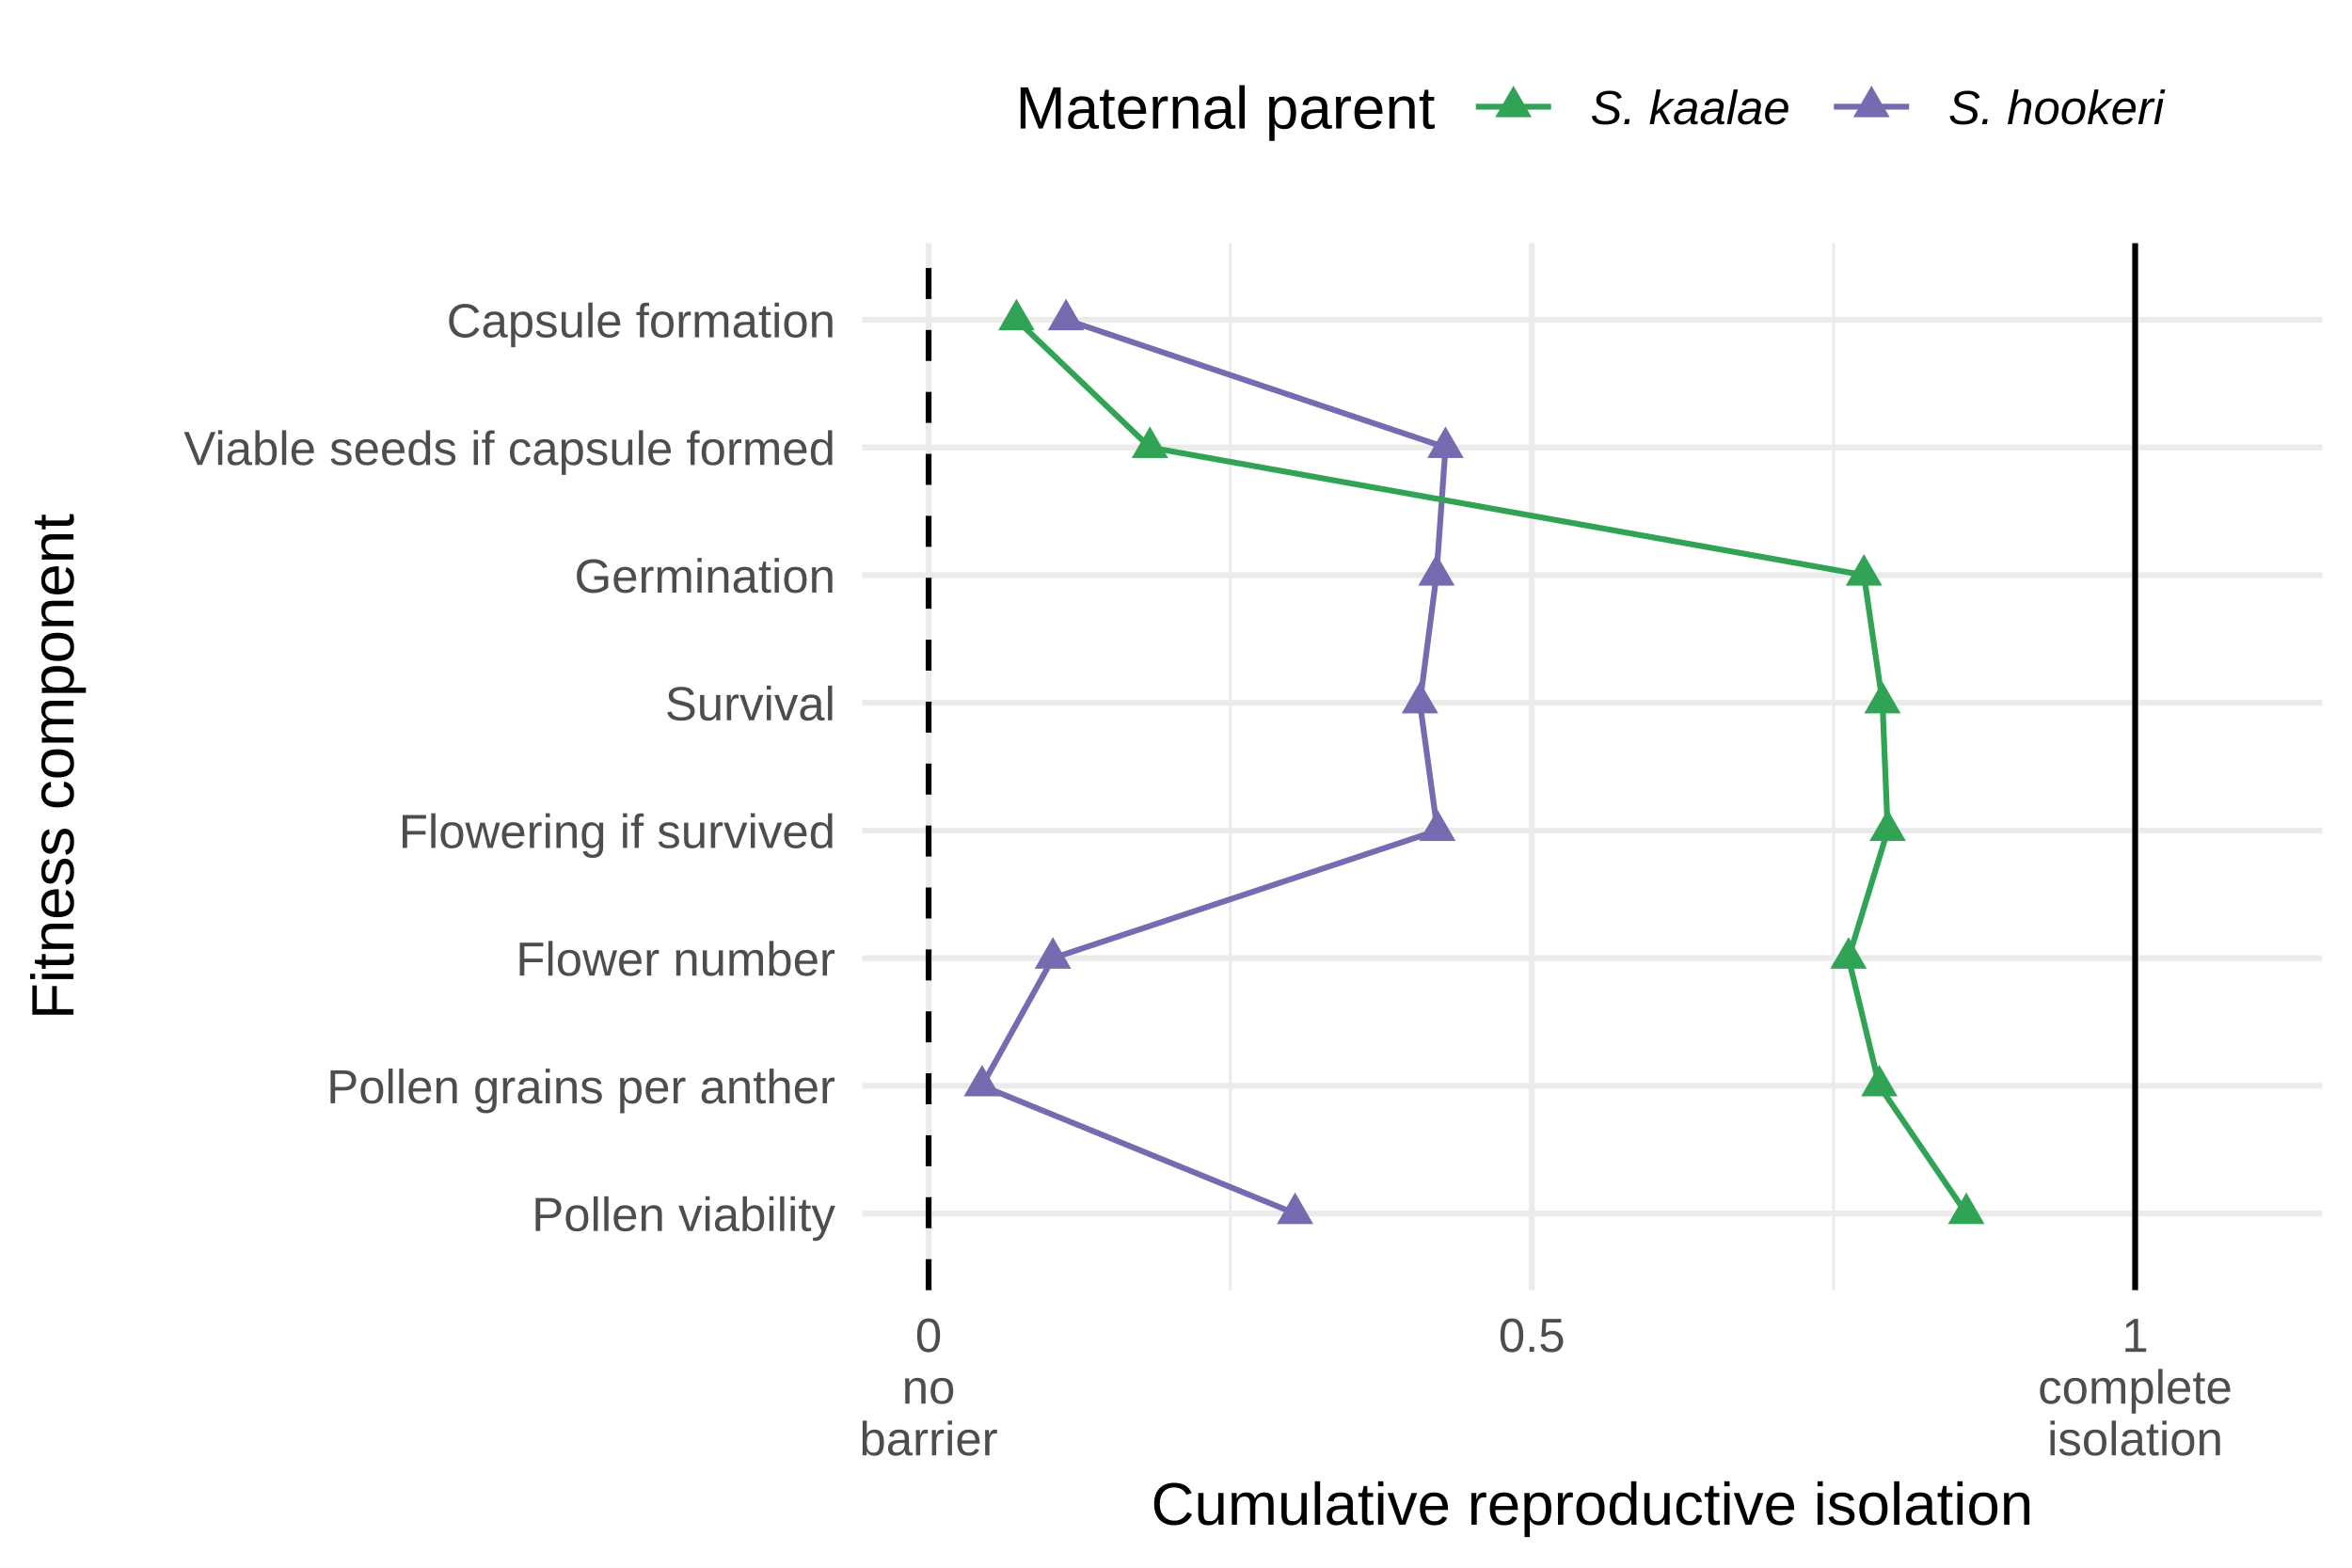
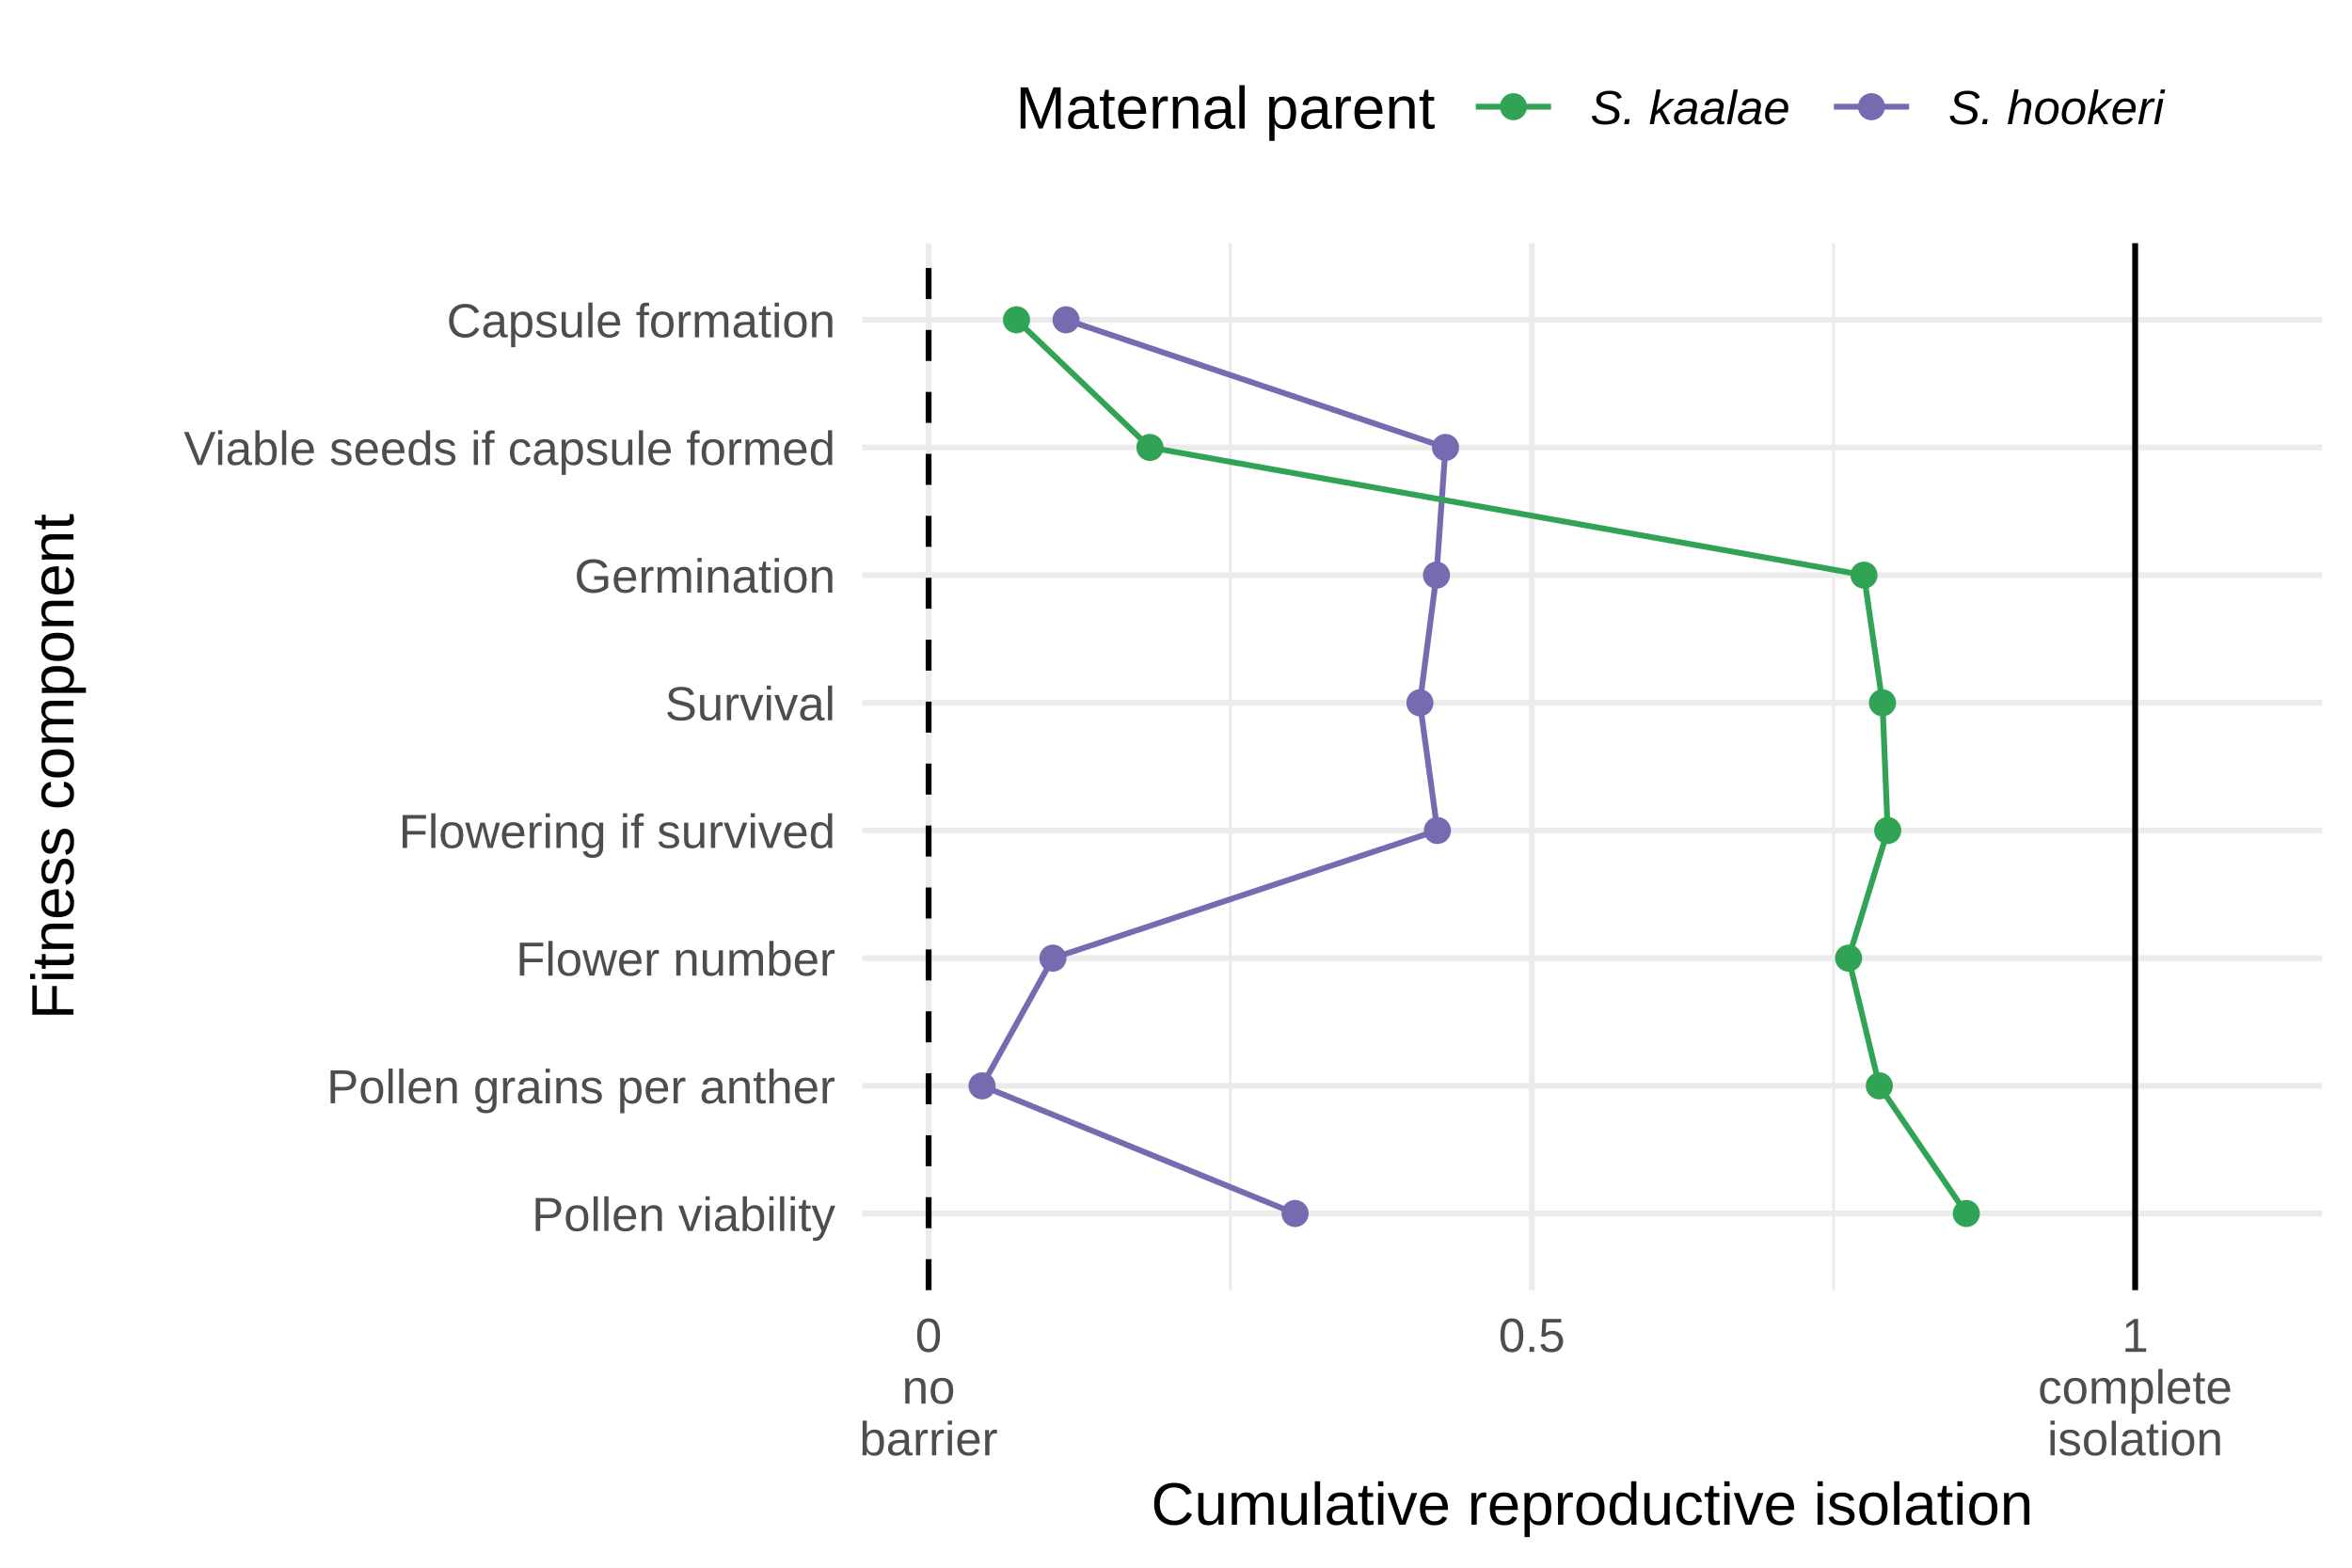
<svg xmlns="http://www.w3.org/2000/svg" class="svglite" width="432.00pt" height="288.00pt" viewBox="0 0 432.00 288.00">
  <defs>
    <style type="text/css">
    .svglite line, .svglite polyline, .svglite polygon, .svglite path, .svglite rect, .svglite circle {
      fill: none;
      stroke: #000000;
      stroke-linecap: round;
      stroke-linejoin: round;
      stroke-miterlimit: 10.00;
    }
  </style>
  </defs>
  <rect width="100%" height="100%" style="stroke: none; fill: #FFFFFF;" />
  <defs>
    <clipPath id="cpMC4wMHw0MzIuMDB8MC4wMHwyODguMDA=">
      <rect x="0.00" y="0.00" width="432.00" height="288.00" />
    </clipPath>
  </defs>
  <g clip-path="url(#cpMC4wMHw0MzIuMDB8MC4wMHwyODguMDA=)">
</g>
  <defs>
    <clipPath id="cpMTU4LjM3fDQyNi41Mnw0NC42OHwyMzcuMDE=">
      <rect x="158.37" y="44.68" width="268.15" height="192.33" />
    </clipPath>
  </defs>
  <g clip-path="url(#cpMTU4LjM3fDQyNi41Mnw0NC42OHwyMzcuMDE=)">
    <polyline points="225.96,237.01 225.96,44.68 " style="stroke-width: 0.53; stroke: #EBEBEB; stroke-linecap: butt;" />
    <polyline points="336.77,237.01 336.77,44.68 " style="stroke-width: 0.53; stroke: #EBEBEB; stroke-linecap: butt;" />
    <polyline points="158.37,222.93 426.52,222.93 " style="stroke-width: 1.07; stroke: #EBEBEB; stroke-linecap: butt;" />
    <polyline points="158.37,199.48 426.52,199.48 " style="stroke-width: 1.07; stroke: #EBEBEB; stroke-linecap: butt;" />
    <polyline points="158.37,176.02 426.52,176.02 " style="stroke-width: 1.07; stroke: #EBEBEB; stroke-linecap: butt;" />
    <polyline points="158.37,152.57 426.52,152.57 " style="stroke-width: 1.07; stroke: #EBEBEB; stroke-linecap: butt;" />
    <polyline points="158.37,129.11 426.52,129.11 " style="stroke-width: 1.07; stroke: #EBEBEB; stroke-linecap: butt;" />
    <polyline points="158.37,105.66 426.52,105.66 " style="stroke-width: 1.07; stroke: #EBEBEB; stroke-linecap: butt;" />
    <polyline points="158.37,82.20 426.52,82.20 " style="stroke-width: 1.07; stroke: #EBEBEB; stroke-linecap: butt;" />
    <polyline points="158.37,58.75 426.52,58.75 " style="stroke-width: 1.07; stroke: #EBEBEB; stroke-linecap: butt;" />
    <polyline points="170.56,237.01 170.56,44.68 " style="stroke-width: 1.07; stroke: #EBEBEB; stroke-linecap: butt;" />
    <polyline points="281.36,237.01 281.36,44.68 " style="stroke-width: 1.07; stroke: #EBEBEB; stroke-linecap: butt;" />
    <polyline points="392.17,237.01 392.17,44.68 " style="stroke-width: 1.07; stroke: #EBEBEB; stroke-linecap: butt;" />
    <line x1="170.56" y1="237.01" x2="170.56" y2="44.68" style="stroke-width: 1.07; stroke-dasharray: 5.69,5.69; stroke-linecap: butt;" />
    <line x1="392.17" y1="237.01" x2="392.17" y2="44.68" style="stroke-width: 1.07; stroke-linecap: butt;" />
    <polyline points="195.80,58.75 265.50,82.20 263.84,105.66 260.80,129.11 264.01,152.57 193.39,176.02 180.37,199.48 237.87,222.93 " style="stroke-width: 1.07; stroke: #756BB1; stroke-linecap: butt;" />
    <polyline points="186.70,58.75 211.21,82.20 342.36,105.66 345.76,129.11 346.72,152.57 339.53,176.02 345.18,199.48 361.16,222.93 " style="stroke-width: 1.07; stroke: #31A354; stroke-linecap: butt;" />
-     <polygon points="186.70,54.88 190.05,60.68 183.35,60.68 " style="stroke-width: 0.71; stroke: none; fill: #31A354;" />
-     <polygon points="195.80,54.88 199.15,60.68 192.45,60.68 " style="stroke-width: 0.71; stroke: none; fill: #756BB1;" />
-     <polygon points="211.21,78.34 214.56,84.14 207.86,84.14 " style="stroke-width: 0.71; stroke: none; fill: #31A354;" />
-     <polygon points="265.50,78.34 268.85,84.14 262.15,84.14 " style="stroke-width: 0.71; stroke: none; fill: #756BB1;" />
-     <polygon points="342.36,101.79 345.72,107.59 339.01,107.59 " style="stroke-width: 0.71; stroke: none; fill: #31A354;" />
-     <polygon points="263.84,101.79 267.19,107.59 260.49,107.59 " style="stroke-width: 0.71; stroke: none; fill: #756BB1;" />
-     <polygon points="345.76,125.24 349.11,131.05 342.41,131.05 " style="stroke-width: 0.71; stroke: none; fill: #31A354;" />
-     <polygon points="260.80,125.24 264.16,131.05 257.45,131.05 " style="stroke-width: 0.71; stroke: none; fill: #756BB1;" />
-     <polygon points="346.72,148.70 350.07,154.50 343.37,154.50 " style="stroke-width: 0.71; stroke: none; fill: #31A354;" />
-     <polygon points="264.01,148.70 267.36,154.50 260.65,154.50 " style="stroke-width: 0.71; stroke: none; fill: #756BB1;" />
-     <polygon points="339.53,172.15 342.88,177.96 336.17,177.96 " style="stroke-width: 0.71; stroke: none; fill: #31A354;" />
-     <polygon points="193.39,172.15 196.74,177.96 190.04,177.96 " style="stroke-width: 0.71; stroke: none; fill: #756BB1;" />
-     <polygon points="345.18,195.61 348.53,201.41 341.83,201.41 " style="stroke-width: 0.71; stroke: none; fill: #31A354;" />
-     <polygon points="180.37,195.61 183.72,201.41 177.02,201.41 " style="stroke-width: 0.71; stroke: none; fill: #756BB1;" />
-     <polygon points="361.16,219.06 364.51,224.87 357.80,224.87 " style="stroke-width: 0.71; stroke: none; fill: #31A354;" />
-     <polygon points="237.87,219.06 241.22,224.87 234.52,224.87 " style="stroke-width: 0.71; stroke: none; fill: #756BB1;" />
+     <circle cx="186.70" cy="58.75" r="2.49" style="stroke-width: 0.71; stroke: none; fill: #31A354;" />
+     <circle cx="195.80" cy="58.75" r="2.49" style="stroke-width: 0.71; stroke: none; fill: #756BB1;" />
+     <circle cx="211.21" cy="82.20" r="2.49" style="stroke-width: 0.71; stroke: none; fill: #31A354;" />
+     <circle cx="265.50" cy="82.20" r="2.49" style="stroke-width: 0.71; stroke: none; fill: #756BB1;" />
+     <circle cx="342.36" cy="105.66" r="2.49" style="stroke-width: 0.71; stroke: none; fill: #31A354;" />
+     <circle cx="263.84" cy="105.66" r="2.49" style="stroke-width: 0.71; stroke: none; fill: #756BB1;" />
+     <circle cx="345.76" cy="129.11" r="2.49" style="stroke-width: 0.71; stroke: none; fill: #31A354;" />
+     <circle cx="260.80" cy="129.11" r="2.49" style="stroke-width: 0.71; stroke: none; fill: #756BB1;" />
+     <circle cx="346.72" cy="152.57" r="2.49" style="stroke-width: 0.71; stroke: none; fill: #31A354;" />
+     <circle cx="264.01" cy="152.57" r="2.49" style="stroke-width: 0.71; stroke: none; fill: #756BB1;" />
+     <circle cx="339.53" cy="176.02" r="2.49" style="stroke-width: 0.71; stroke: none; fill: #31A354;" />
+     <circle cx="193.39" cy="176.02" r="2.49" style="stroke-width: 0.71; stroke: none; fill: #756BB1;" />
+     <circle cx="345.18" cy="199.48" r="2.49" style="stroke-width: 0.71; stroke: none; fill: #31A354;" />
+     <circle cx="180.37" cy="199.48" r="2.49" style="stroke-width: 0.71; stroke: none; fill: #756BB1;" />
+     <circle cx="361.16" cy="222.93" r="2.49" style="stroke-width: 0.71; stroke: none; fill: #31A354;" />
+     <circle cx="237.87" cy="222.93" r="2.49" style="stroke-width: 0.71; stroke: none; fill: #756BB1;" />
  </g>
  <g clip-path="url(#cpMC4wMHw0MzIuMDB8MC4wMHwyODguMDA=)">
    <text x="153.44" y="226.14" text-anchor="end" style="font-size: 8.80px; fill: #4D4D4D; font-family: Arial;">Pollen viability</text>
    <text x="153.44" y="202.69" text-anchor="end" style="font-size: 8.80px; fill: #4D4D4D; font-family: Arial;">Pollen grains per anther</text>
    <text x="153.44" y="179.23" text-anchor="end" style="font-size: 8.80px; fill: #4D4D4D; font-family: Arial;">Flower number</text>
    <text x="153.44" y="155.78" text-anchor="end" style="font-size: 8.80px; fill: #4D4D4D; font-family: Arial;">Flowering if survived</text>
    <text x="153.44" y="132.32" text-anchor="end" style="font-size: 8.80px; fill: #4D4D4D; font-family: Arial;">Survival</text>
    <text x="153.44" y="108.87" text-anchor="end" style="font-size: 8.80px; fill: #4D4D4D; font-family: Arial;">Germination</text>
    <text x="153.44" y="85.41" text-anchor="end" style="font-size: 8.80px; fill: #4D4D4D; font-family: Arial;">Viable seeds if capsule formed</text>
    <text x="153.44" y="61.96" text-anchor="end" style="font-size: 8.80px; fill: #4D4D4D; font-family: Arial;">Capsule formation</text>
    <text x="170.56" y="248.35" text-anchor="middle" style="font-size: 8.80px; fill: #4D4D4D; font-family: Arial;">0</text>
    <text x="170.56" y="257.86" text-anchor="middle" style="font-size: 8.80px; fill: #4D4D4D; font-family: Arial;">no</text>
    <text x="170.56" y="267.36" text-anchor="middle" style="font-size: 8.80px; fill: #4D4D4D; font-family: Arial;">barrier</text>
    <text x="281.36" y="248.35" text-anchor="middle" style="font-size: 8.80px; fill: #4D4D4D; font-family: Arial;">0.5</text>
    <text x="392.17" y="248.35" text-anchor="middle" style="font-size: 8.80px; fill: #4D4D4D; font-family: Arial;">1</text>
    <text x="392.17" y="257.86" text-anchor="middle" style="font-size: 8.80px; fill: #4D4D4D; font-family: Arial;">complete</text>
    <text x="392.17" y="267.36" text-anchor="middle" style="font-size: 8.80px; fill: #4D4D4D; font-family: Arial;">isolation</text>
    <text x="292.44" y="280.10" text-anchor="middle" style="font-size: 11.00px; font-family: Arial;">Cumulative reproductive isolation</text>
    <text transform="translate(13.50,140.84) rotate(-90)" text-anchor="middle" style="font-size: 11.00px; font-family: Arial;">Fitness component</text>
    <text x="186.55" y="23.61" style="font-size: 11.00px; font-family: Arial;">Maternal parent</text>
    <line x1="271.07" y1="19.60" x2="284.89" y2="19.60" style="stroke-width: 1.07; stroke: #31A354; stroke-linecap: butt;" />
-     <polygon points="277.98,15.73 281.33,21.53 274.63,21.53 " style="stroke-width: 0.71; stroke: none; fill: #31A354;" />
+     <circle cx="277.98" cy="19.60" r="2.49" style="stroke-width: 0.71; stroke: none; fill: #31A354;" />
    <line x1="336.83" y1="19.60" x2="350.65" y2="19.60" style="stroke-width: 1.07; stroke: #756BB1; stroke-linecap: butt;" />
-     <polygon points="343.74,15.73 347.09,21.53 340.39,21.53 " style="stroke-width: 0.71; stroke: none; fill: #756BB1;" />
+     <circle cx="343.74" cy="19.60" r="2.49" style="stroke-width: 0.71; stroke: none; fill: #756BB1;" />
    <text x="292.10" y="22.81" style="font-size: 8.80px; font-style: italic; font-family: Arial;">S. kaalae</text>
    <text x="357.86" y="22.81" style="font-size: 8.80px; font-style: italic; font-family: Arial;">S. hookeri</text>
  </g>
</svg>
